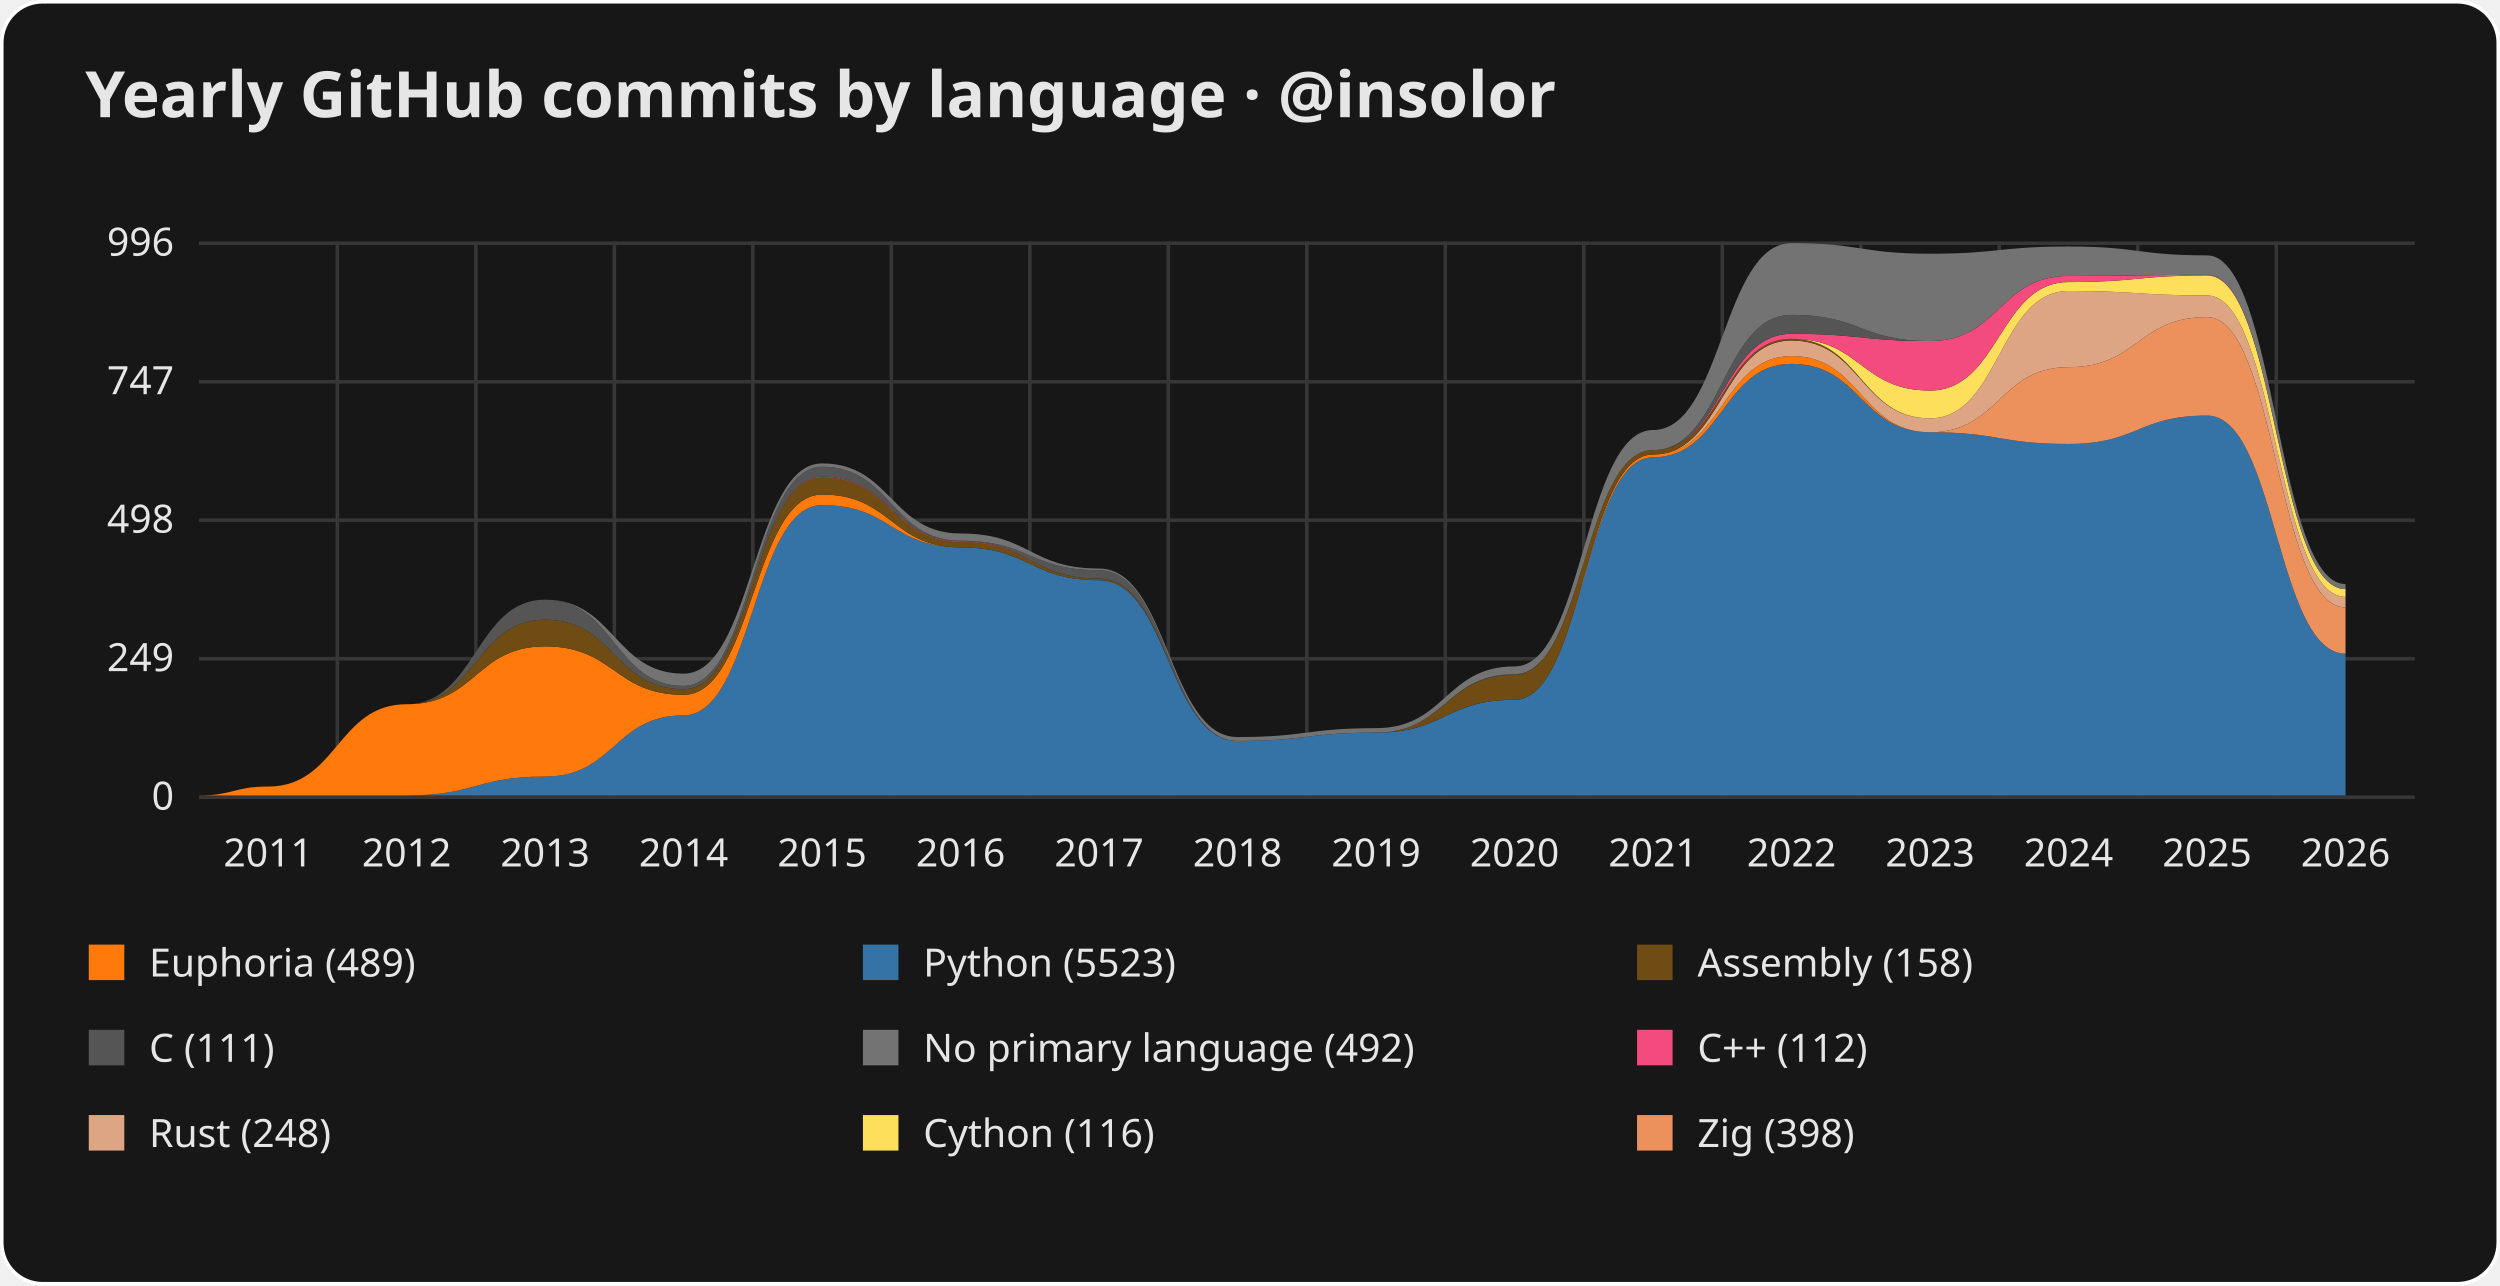
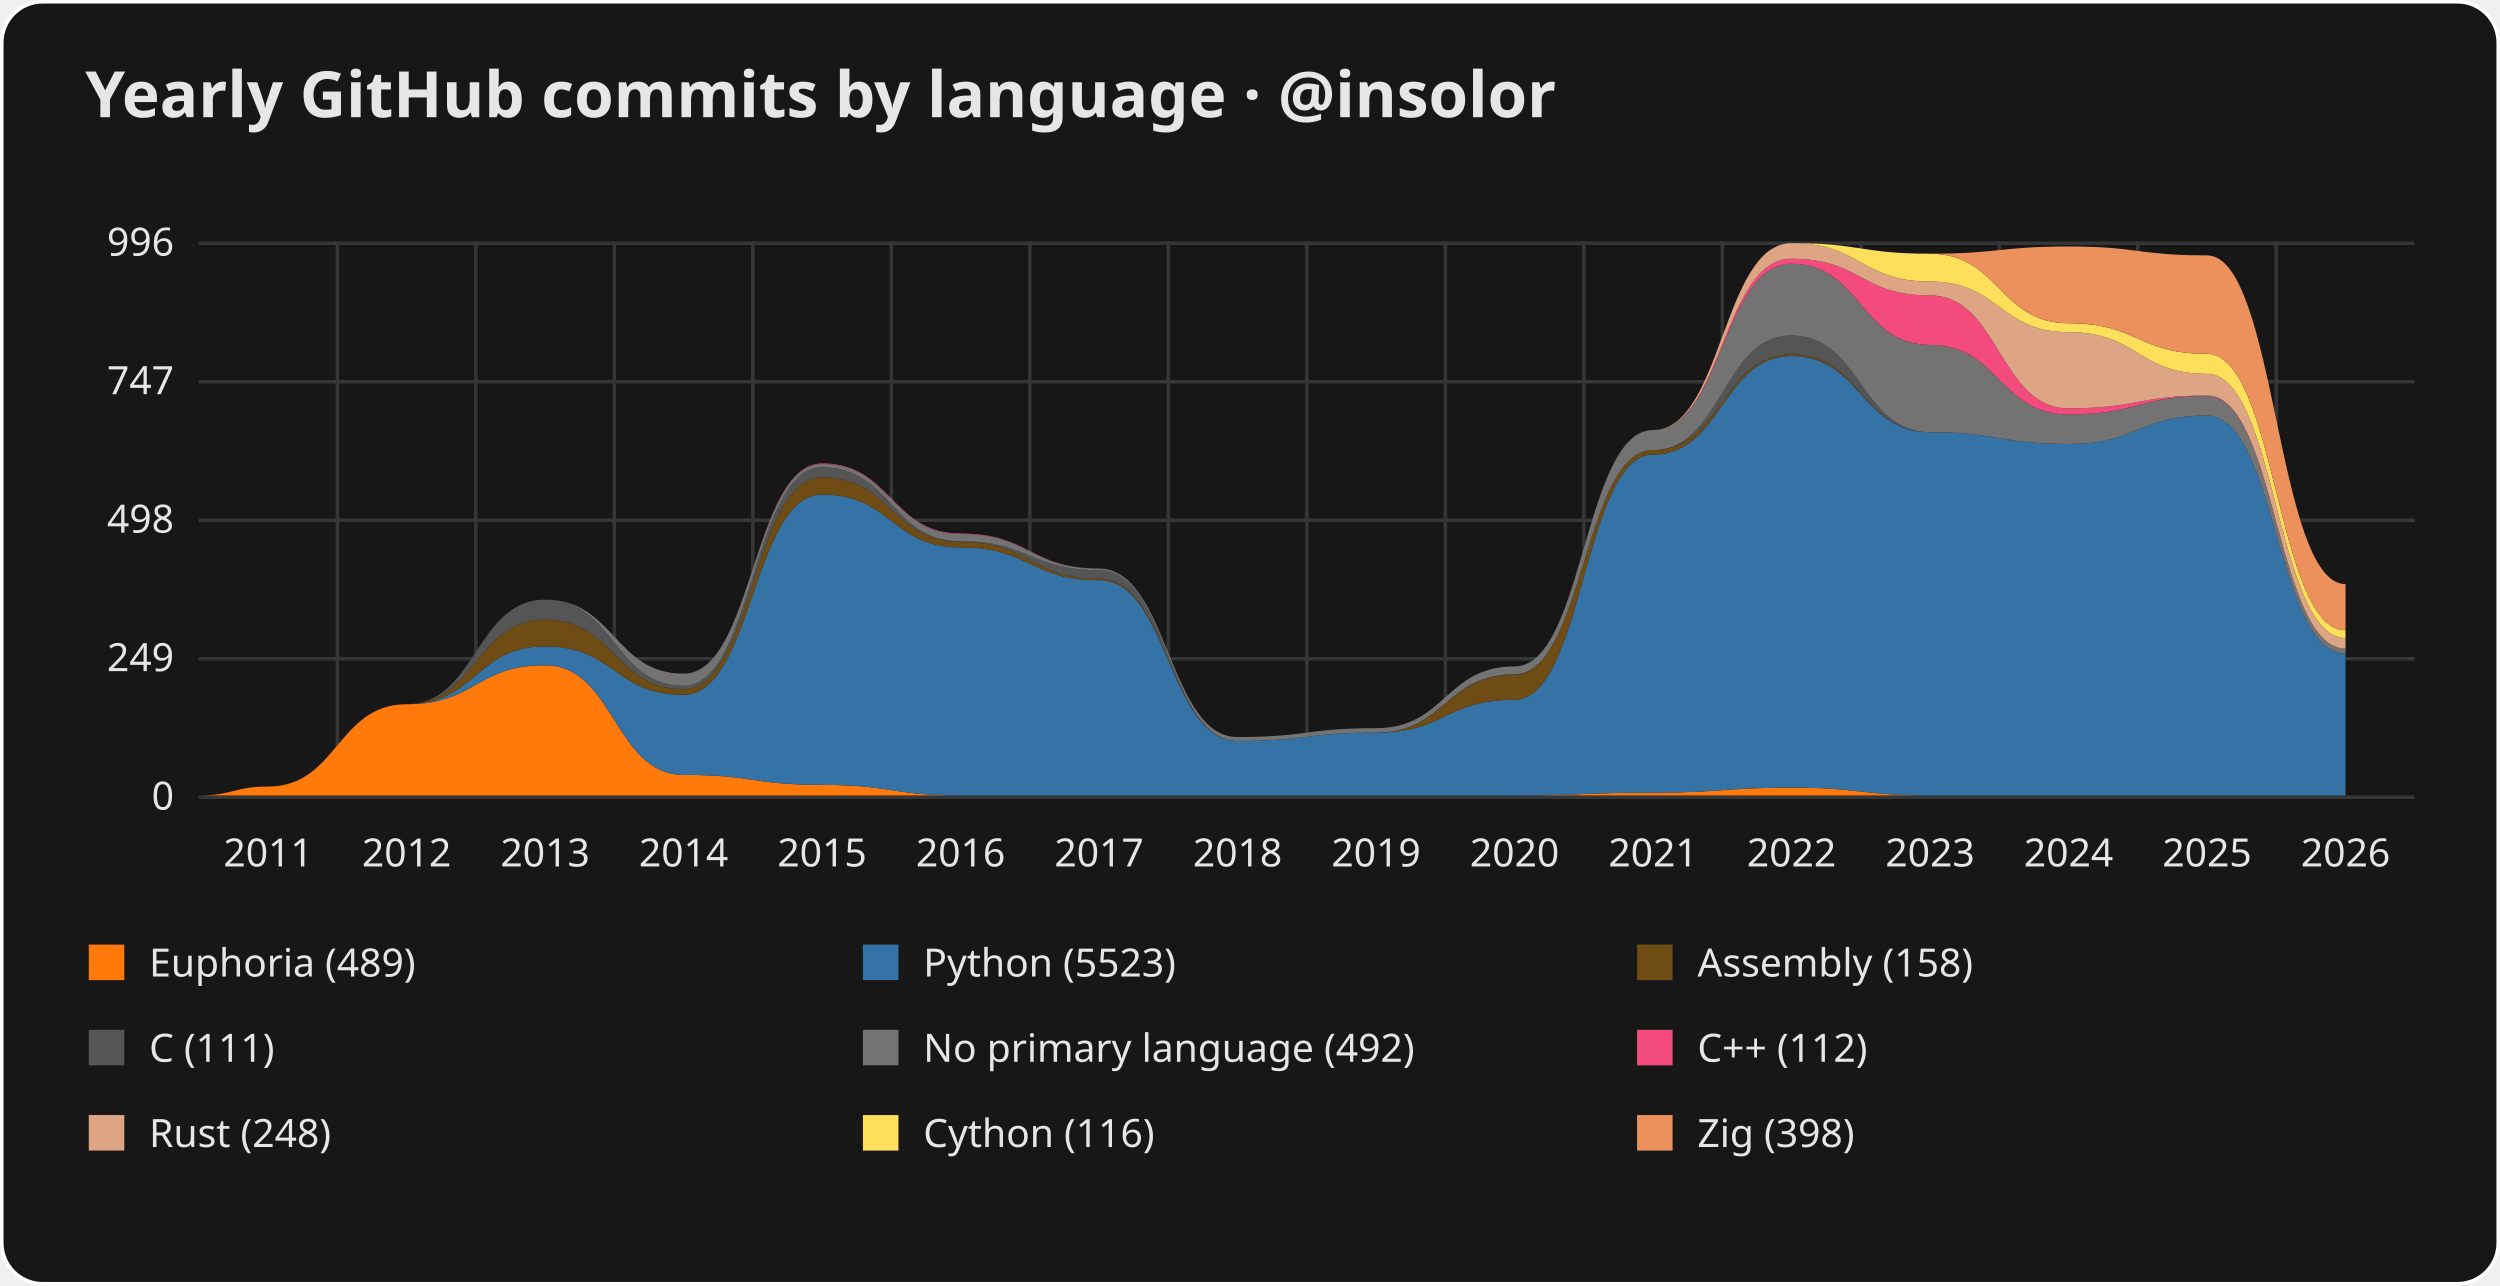
<svg xmlns="http://www.w3.org/2000/svg" viewBox="0 0 704 362" width="704" height="362" role="img" aria-labelledby="title description" font-family="system-ui, sans-serif">
  <rect x="0.5" y="0.5" width="703" height="361" fill="#171717" rx="11.5" stroke="#ffffff" stroke-width="1" />
  <text x="24" y="33" font-size="18" fill="#e6e6e6" font-weight="600">Yearly GitHub commits by language · @insolor</text>
  <rect x="56" y="224.0" width="624" height="1" fill="#363636" />
  <text x="49" y="228.0" font-size="11" fill="#e6e6e6" text-anchor="end">0</text>
  <rect x="56" y="185.0" width="624" height="1" fill="#363636" />
  <text x="49" y="189.0" font-size="11" fill="#e6e6e6" text-anchor="end">249</text>
  <rect x="56" y="146.0" width="624" height="1" fill="#363636" />
  <text x="49" y="150.0" font-size="11" fill="#e6e6e6" text-anchor="end">498</text>
  <rect x="56" y="107.0" width="624" height="1" fill="#363636" />
  <text x="49" y="111.0" font-size="11" fill="#e6e6e6" text-anchor="end">747</text>
  <rect x="56" y="68.0" width="624" height="1" fill="#363636" />
  <text x="49" y="72.0" font-size="11" fill="#e6e6e6" text-anchor="end">996</text>
  <text x="75.5" y="244" font-size="11" fill="#e6e6e6" text-anchor="middle">2011</text>
  <rect x="94.5" y="68" width="1" height="156" fill="#363636" />
  <text x="114.5" y="244" font-size="11" fill="#e6e6e6" text-anchor="middle">2012</text>
  <rect x="133.5" y="68" width="1" height="156" fill="#363636" />
  <text x="153.5" y="244" font-size="11" fill="#e6e6e6" text-anchor="middle">2013</text>
  <rect x="172.5" y="68" width="1" height="156" fill="#363636" />
  <text x="192.5" y="244" font-size="11" fill="#e6e6e6" text-anchor="middle">2014</text>
  <rect x="211.5" y="68" width="1" height="156" fill="#363636" />
  <text x="231.5" y="244" font-size="11" fill="#e6e6e6" text-anchor="middle">2015</text>
  <rect x="250.5" y="68" width="1" height="156" fill="#363636" />
  <text x="270.5" y="244" font-size="11" fill="#e6e6e6" text-anchor="middle">2016</text>
  <rect x="289.5" y="68" width="1" height="156" fill="#363636" />
  <text x="309.5" y="244" font-size="11" fill="#e6e6e6" text-anchor="middle">2017</text>
  <rect x="328.5" y="68" width="1" height="156" fill="#363636" />
  <text x="348.5" y="244" font-size="11" fill="#e6e6e6" text-anchor="middle">2018</text>
  <rect x="367.5" y="68" width="1" height="156" fill="#363636" />
  <text x="387.5" y="244" font-size="11" fill="#e6e6e6" text-anchor="middle">2019</text>
  <rect x="406.5" y="68" width="1" height="156" fill="#363636" />
  <text x="426.5" y="244" font-size="11" fill="#e6e6e6" text-anchor="middle">2020</text>
  <rect x="445.5" y="68" width="1" height="156" fill="#363636" />
  <text x="465.5" y="244" font-size="11" fill="#e6e6e6" text-anchor="middle">2021</text>
  <rect x="484.5" y="68" width="1" height="156" fill="#363636" />
  <text x="504.5" y="244" font-size="11" fill="#e6e6e6" text-anchor="middle">2022</text>
  <rect x="523.5" y="68" width="1" height="156" fill="#363636" />
  <text x="543.5" y="244" font-size="11" fill="#e6e6e6" text-anchor="middle">2023</text>
  <rect x="562.5" y="68" width="1" height="156" fill="#363636" />
  <text x="582.5" y="244" font-size="11" fill="#e6e6e6" text-anchor="middle">2024</text>
  <rect x="601.5" y="68" width="1" height="156" fill="#363636" />
  <text x="621.5" y="244" font-size="11" fill="#e6e6e6" text-anchor="middle">2025</text>
  <rect x="640.5" y="68" width="1" height="156" fill="#363636" />
  <text x="660.5" y="244" font-size="11" fill="#e6e6e6" text-anchor="middle">2026</text>
-   <path d="M 56.000 224.000 C 65.750 224.000 65.750 224.000 75.500 224.000 C 95.000 224.000 95.000 224.000 114.500 224.000 C 134.000 224.000 134.000 218.675 153.500 218.675 C 173.000 218.675 173.000 201.446 192.500 201.446 C 212.000 201.446 212.000 142.241 231.500 142.241 C 251.000 142.241 251.000 154.145 270.500 154.145 C 290.000 154.145 290.000 163.386 309.500 163.386 C 329.000 163.386 329.000 208.651 348.500 208.651 C 368.000 208.651 368.000 206.301 387.500 206.301 C 407.000 206.301 407.000 197.060 426.500 197.060 C 446.000 197.060 446.000 128.771 465.500 128.771 C 485.000 128.771 485.000 102.458 504.500 102.458 C 524.000 102.458 524.000 121.723 543.500 121.723 C 563.000 121.723 563.000 125.012 582.500 125.012 C 602.000 125.012 602.000 117.024 621.500 117.024 C 641.000 117.024 641.000 184.060 660.500 184.060 L 660.500 224.000 C 641.000 224.000 641.000 224.000 621.500 224.000 C 602.000 224.000 602.000 224.000 582.500 224.000 C 563.000 224.000 563.000 224.000 543.500 224.000 C 524.000 224.000 524.000 224.000 504.500 224.000 C 485.000 224.000 485.000 224.000 465.500 224.000 C 446.000 224.000 446.000 224.000 426.500 224.000 C 407.000 224.000 407.000 224.000 387.500 224.000 C 368.000 224.000 368.000 224.000 348.500 224.000 C 329.000 224.000 329.000 224.000 309.500 224.000 C 290.000 224.000 290.000 224.000 270.500 224.000 C 251.000 224.000 251.000 224.000 231.500 224.000 C 212.000 224.000 212.000 224.000 192.500 224.000 C 173.000 224.000 173.000 224.000 153.500 224.000 C 134.000 224.000 134.000 224.000 114.500 224.000 C 95.000 224.000 95.000 224.000 75.500 224.000 C 65.750 224.000 65.750 224.000 56.000 224.000 Z" fill="#3572A5" />
-   <path d="M 56.000 224.000 C 65.750 224.000 65.750 221.494 75.500 221.494 C 95.000 221.494 95.000 198.313 114.500 198.313 C 134.000 198.313 134.000 182.024 153.500 182.024 C 173.000 182.024 173.000 195.651 192.500 195.651 C 212.000 195.651 212.000 139.265 231.500 139.265 C 251.000 139.265 251.000 154.145 270.500 154.145 C 290.000 154.145 290.000 163.386 309.500 163.386 C 329.000 163.386 329.000 208.651 348.500 208.651 C 368.000 208.651 368.000 206.301 387.500 206.301 C 407.000 206.301 407.000 197.060 426.500 197.060 C 446.000 197.060 446.000 127.988 465.500 127.988 C 485.000 127.988 485.000 100.265 504.500 100.265 C 524.000 100.265 524.000 121.723 543.500 121.723 C 563.000 121.723 563.000 125.012 582.500 125.012 C 602.000 125.012 602.000 117.024 621.500 117.024 C 641.000 117.024 641.000 184.060 660.500 184.060 L 660.500 184.060 C 641.000 184.060 641.000 117.024 621.500 117.024 C 602.000 117.024 602.000 125.012 582.500 125.012 C 563.000 125.012 563.000 121.723 543.500 121.723 C 524.000 121.723 524.000 102.458 504.500 102.458 C 485.000 102.458 485.000 128.771 465.500 128.771 C 446.000 128.771 446.000 197.060 426.500 197.060 C 407.000 197.060 407.000 206.301 387.500 206.301 C 368.000 206.301 368.000 208.651 348.500 208.651 C 329.000 208.651 329.000 163.386 309.500 163.386 C 290.000 163.386 290.000 154.145 270.500 154.145 C 251.000 154.145 251.000 142.241 231.500 142.241 C 212.000 142.241 212.000 201.446 192.500 201.446 C 173.000 201.446 173.000 218.675 153.500 218.675 C 134.000 218.675 134.000 224.000 114.500 224.000 C 95.000 224.000 95.000 224.000 75.500 224.000 C 65.750 224.000 65.750 224.000 56.000 224.000 Z" fill="#FF790B" />
-   <path d="M 56.000 224.000 C 65.750 224.000 65.750 221.494 75.500 221.494 C 95.000 221.494 95.000 198.313 114.500 198.313 C 134.000 198.313 134.000 182.024 153.500 182.024 C 173.000 182.024 173.000 195.651 192.500 195.651 C 212.000 195.651 212.000 139.265 231.500 139.265 C 251.000 139.265 251.000 154.145 270.500 154.145 C 290.000 154.145 290.000 163.386 309.500 163.386 C 329.000 163.386 329.000 208.651 348.500 208.651 C 368.000 208.651 368.000 206.301 387.500 206.301 C 407.000 206.301 407.000 197.060 426.500 197.060 C 446.000 197.060 446.000 127.988 465.500 127.988 C 485.000 127.988 485.000 100.265 504.500 100.265 C 524.000 100.265 524.000 121.723 543.500 121.723 C 563.000 121.723 563.000 103.398 582.500 103.398 C 602.000 103.398 602.000 89.301 621.500 89.301 C 641.000 89.301 641.000 171.060 660.500 171.060 L 660.500 184.060 C 641.000 184.060 641.000 117.024 621.500 117.024 C 602.000 117.024 602.000 125.012 582.500 125.012 C 563.000 125.012 563.000 121.723 543.500 121.723 C 524.000 121.723 524.000 100.265 504.500 100.265 C 485.000 100.265 485.000 127.988 465.500 127.988 C 446.000 127.988 446.000 197.060 426.500 197.060 C 407.000 197.060 407.000 206.301 387.500 206.301 C 368.000 206.301 368.000 208.651 348.500 208.651 C 329.000 208.651 329.000 163.386 309.500 163.386 C 290.000 163.386 290.000 154.145 270.500 154.145 C 251.000 154.145 251.000 139.265 231.500 139.265 C 212.000 139.265 212.000 195.651 192.500 195.651 C 173.000 195.651 173.000 182.024 153.500 182.024 C 134.000 182.024 134.000 198.313 114.500 198.313 C 95.000 198.313 95.000 221.494 75.500 221.494 C 65.750 221.494 65.750 224.000 56.000 224.000 Z" fill="#ec915c" />
-   <path d="M 56.000 224.000 C 65.750 224.000 65.750 221.494 75.500 221.494 C 95.000 221.494 95.000 198.313 114.500 198.313 C 134.000 198.313 134.000 182.024 153.500 182.024 C 173.000 182.024 173.000 195.651 192.500 195.651 C 212.000 195.651 212.000 139.265 231.500 139.265 C 251.000 139.265 251.000 154.145 270.500 154.145 C 290.000 154.145 290.000 163.386 309.500 163.386 C 329.000 163.386 329.000 208.651 348.500 208.651 C 368.000 208.651 368.000 206.301 387.500 206.301 C 407.000 206.301 407.000 197.060 426.500 197.060 C 446.000 197.060 446.000 127.988 465.500 127.988 C 485.000 127.988 485.000 95.880 504.500 95.880 C 524.000 95.880 524.000 117.807 543.500 117.807 C 563.000 117.807 563.000 81.940 582.500 81.940 C 602.000 81.940 602.000 83.193 621.500 83.193 C 641.000 83.193 641.000 168.084 660.500 168.084 L 660.500 171.060 C 641.000 171.060 641.000 89.301 621.500 89.301 C 602.000 89.301 602.000 103.398 582.500 103.398 C 563.000 103.398 563.000 121.723 543.500 121.723 C 524.000 121.723 524.000 100.265 504.500 100.265 C 485.000 100.265 485.000 127.988 465.500 127.988 C 446.000 127.988 446.000 197.060 426.500 197.060 C 407.000 197.060 407.000 206.301 387.500 206.301 C 368.000 206.301 368.000 208.651 348.500 208.651 C 329.000 208.651 329.000 163.386 309.500 163.386 C 290.000 163.386 290.000 154.145 270.500 154.145 C 251.000 154.145 251.000 139.265 231.500 139.265 C 212.000 139.265 212.000 195.651 192.500 195.651 C 173.000 195.651 173.000 182.024 153.500 182.024 C 134.000 182.024 134.000 198.313 114.500 198.313 C 95.000 198.313 95.000 221.494 75.500 221.494 C 65.750 221.494 65.750 224.000 56.000 224.000 Z" fill="#dea584" />
-   <path d="M 56.000 224.000 C 65.750 224.000 65.750 221.494 75.500 221.494 C 95.000 221.494 95.000 198.313 114.500 198.313 C 134.000 198.313 134.000 174.506 153.500 174.506 C 173.000 174.506 173.000 194.084 192.500 194.084 C 212.000 194.084 212.000 134.410 231.500 134.410 C 251.000 134.410 251.000 152.578 270.500 152.578 C 290.000 152.578 290.000 162.916 309.500 162.916 C 329.000 162.916 329.000 208.651 348.500 208.651 C 368.000 208.651 368.000 206.301 387.500 206.301 C 407.000 206.301 407.000 190.012 426.500 190.012 C 446.000 190.012 446.000 126.735 465.500 126.735 C 485.000 126.735 485.000 95.410 504.500 95.410 C 524.000 95.410 524.000 117.807 543.500 117.807 C 563.000 117.807 563.000 81.940 582.500 81.940 C 602.000 81.940 602.000 83.193 621.500 83.193 C 641.000 83.193 641.000 168.084 660.500 168.084 L 660.500 168.084 C 641.000 168.084 641.000 83.193 621.500 83.193 C 602.000 83.193 602.000 81.940 582.500 81.940 C 563.000 81.940 563.000 117.807 543.500 117.807 C 524.000 117.807 524.000 95.880 504.500 95.880 C 485.000 95.880 485.000 127.988 465.500 127.988 C 446.000 127.988 446.000 197.060 426.500 197.060 C 407.000 197.060 407.000 206.301 387.500 206.301 C 368.000 206.301 368.000 208.651 348.500 208.651 C 329.000 208.651 329.000 163.386 309.500 163.386 C 290.000 163.386 290.000 154.145 270.500 154.145 C 251.000 154.145 251.000 139.265 231.500 139.265 C 212.000 139.265 212.000 195.651 192.500 195.651 C 173.000 195.651 173.000 182.024 153.500 182.024 C 134.000 182.024 134.000 198.313 114.500 198.313 C 95.000 198.313 95.000 221.494 75.500 221.494 C 65.750 221.494 65.750 224.000 56.000 224.000 Z" fill="#6E4C13" />
-   <path d="M 56.000 224.000 C 65.750 224.000 65.750 221.494 75.500 221.494 C 95.000 221.494 95.000 198.313 114.500 198.313 C 134.000 198.313 134.000 174.506 153.500 174.506 C 173.000 174.506 173.000 194.084 192.500 194.084 C 212.000 194.084 212.000 134.410 231.500 134.410 C 251.000 134.410 251.000 152.578 270.500 152.578 C 290.000 152.578 290.000 162.916 309.500 162.916 C 329.000 162.916 329.000 208.651 348.500 208.651 C 368.000 208.651 368.000 206.301 387.500 206.301 C 407.000 206.301 407.000 190.012 426.500 190.012 C 446.000 190.012 446.000 126.735 465.500 126.735 C 485.000 126.735 485.000 95.410 504.500 95.410 C 524.000 95.410 524.000 109.976 543.500 109.976 C 563.000 109.976 563.000 79.434 582.500 79.434 C 602.000 79.434 602.000 77.554 621.500 77.554 C 641.000 77.554 641.000 165.892 660.500 165.892 L 660.500 168.084 C 641.000 168.084 641.000 83.193 621.500 83.193 C 602.000 83.193 602.000 81.940 582.500 81.940 C 563.000 81.940 563.000 117.807 543.500 117.807 C 524.000 117.807 524.000 95.410 504.500 95.410 C 485.000 95.410 485.000 126.735 465.500 126.735 C 446.000 126.735 446.000 190.012 426.500 190.012 C 407.000 190.012 407.000 206.301 387.500 206.301 C 368.000 206.301 368.000 208.651 348.500 208.651 C 329.000 208.651 329.000 162.916 309.500 162.916 C 290.000 162.916 290.000 152.578 270.500 152.578 C 251.000 152.578 251.000 134.410 231.500 134.410 C 212.000 134.410 212.000 194.084 192.500 194.084 C 173.000 194.084 173.000 174.506 153.500 174.506 C 134.000 174.506 134.000 198.313 114.500 198.313 C 95.000 198.313 95.000 221.494 75.500 221.494 C 65.750 221.494 65.750 224.000 56.000 224.000 Z" fill="#fedf5b" />
-   <path d="M 56.000 224.000 C 65.750 224.000 65.750 221.494 75.500 221.494 C 95.000 221.494 95.000 198.313 114.500 198.313 C 134.000 198.313 134.000 174.506 153.500 174.506 C 173.000 174.506 173.000 194.084 192.500 194.084 C 212.000 194.084 212.000 134.253 231.500 134.253 C 251.000 134.253 251.000 152.422 270.500 152.422 C 290.000 152.422 290.000 162.916 309.500 162.916 C 329.000 162.916 329.000 208.651 348.500 208.651 C 368.000 208.651 368.000 206.301 387.500 206.301 C 407.000 206.301 407.000 190.012 426.500 190.012 C 446.000 190.012 446.000 126.735 465.500 126.735 C 485.000 126.735 485.000 94.000 504.500 94.000 C 524.000 94.000 524.000 96.036 543.500 96.036 C 563.000 96.036 563.000 77.711 582.500 77.711 C 602.000 77.711 602.000 77.398 621.500 77.398 C 641.000 77.398 641.000 165.892 660.500 165.892 L 660.500 165.892 C 641.000 165.892 641.000 77.554 621.500 77.554 C 602.000 77.554 602.000 79.434 582.500 79.434 C 563.000 79.434 563.000 109.976 543.500 109.976 C 524.000 109.976 524.000 95.410 504.500 95.410 C 485.000 95.410 485.000 126.735 465.500 126.735 C 446.000 126.735 446.000 190.012 426.500 190.012 C 407.000 190.012 407.000 206.301 387.500 206.301 C 368.000 206.301 368.000 208.651 348.500 208.651 C 329.000 208.651 329.000 162.916 309.500 162.916 C 290.000 162.916 290.000 152.578 270.500 152.578 C 251.000 152.578 251.000 134.410 231.500 134.410 C 212.000 134.410 212.000 194.084 192.500 194.084 C 173.000 194.084 173.000 174.506 153.500 174.506 C 134.000 174.506 134.000 198.313 114.500 198.313 C 95.000 198.313 95.000 221.494 75.500 221.494 C 65.750 221.494 65.750 224.000 56.000 224.000 Z" fill="#f34b7d" />
-   <path d="M 56.000 224.000 C 65.750 224.000 65.750 221.494 75.500 221.494 C 95.000 221.494 95.000 198.313 114.500 198.313 C 134.000 198.313 134.000 168.867 153.500 168.867 C 173.000 168.867 173.000 193.145 192.500 193.145 C 212.000 193.145 212.000 131.434 231.500 131.434 C 251.000 131.434 251.000 152.265 270.500 152.265 C 290.000 152.265 290.000 160.566 309.500 160.566 C 329.000 160.566 329.000 208.651 348.500 208.651 C 368.000 208.651 368.000 206.301 387.500 206.301 C 407.000 206.301 407.000 189.855 426.500 189.855 C 446.000 189.855 446.000 126.735 465.500 126.735 C 485.000 126.735 485.000 88.675 504.500 88.675 C 524.000 88.675 524.000 96.036 543.500 96.036 C 563.000 96.036 563.000 77.711 582.500 77.711 C 602.000 77.711 602.000 77.398 621.500 77.398 C 641.000 77.398 641.000 165.892 660.500 165.892 L 660.500 165.892 C 641.000 165.892 641.000 77.398 621.500 77.398 C 602.000 77.398 602.000 77.711 582.500 77.711 C 563.000 77.711 563.000 96.036 543.500 96.036 C 524.000 96.036 524.000 94.000 504.500 94.000 C 485.000 94.000 485.000 126.735 465.500 126.735 C 446.000 126.735 446.000 190.012 426.500 190.012 C 407.000 190.012 407.000 206.301 387.500 206.301 C 368.000 206.301 368.000 208.651 348.500 208.651 C 329.000 208.651 329.000 162.916 309.500 162.916 C 290.000 162.916 290.000 152.422 270.500 152.422 C 251.000 152.422 251.000 134.253 231.500 134.253 C 212.000 134.253 212.000 194.084 192.500 194.084 C 173.000 194.084 173.000 174.506 153.500 174.506 C 134.000 174.506 134.000 198.313 114.500 198.313 C 95.000 198.313 95.000 221.494 75.500 221.494 C 65.750 221.494 65.750 224.000 56.000 224.000 Z" fill="#555555" />
-   <path d="M 56.000 224.000 C 65.750 224.000 65.750 221.494 75.500 221.494 C 95.000 221.494 95.000 198.313 114.500 198.313 C 134.000 198.313 134.000 168.867 153.500 168.867 C 173.000 168.867 173.000 189.699 192.500 189.699 C 212.000 189.699 212.000 130.494 231.500 130.494 C 251.000 130.494 251.000 150.229 270.500 150.229 C 290.000 150.229 290.000 160.096 309.500 160.096 C 329.000 160.096 329.000 207.554 348.500 207.554 C 368.000 207.554 368.000 205.048 387.500 205.048 C 407.000 205.048 407.000 187.663 426.500 187.663 C 446.000 187.663 446.000 121.096 465.500 121.096 C 485.000 121.096 485.000 68.470 504.500 68.470 C 524.000 68.470 524.000 71.446 543.500 71.446 C 563.000 71.446 563.000 69.410 582.500 69.410 C 602.000 69.410 602.000 71.916 621.500 71.916 C 641.000 71.916 641.000 164.482 660.500 164.482 L 660.500 165.892 C 641.000 165.892 641.000 77.398 621.500 77.398 C 602.000 77.398 602.000 77.711 582.500 77.711 C 563.000 77.711 563.000 96.036 543.500 96.036 C 524.000 96.036 524.000 88.675 504.500 88.675 C 485.000 88.675 485.000 126.735 465.500 126.735 C 446.000 126.735 446.000 189.855 426.500 189.855 C 407.000 189.855 407.000 206.301 387.500 206.301 C 368.000 206.301 368.000 208.651 348.500 208.651 C 329.000 208.651 329.000 160.566 309.500 160.566 C 290.000 160.566 290.000 152.265 270.500 152.265 C 251.000 152.265 251.000 131.434 231.500 131.434 C 212.000 131.434 212.000 193.145 192.500 193.145 C 173.000 193.145 173.000 168.867 153.500 168.867 C 134.000 168.867 134.000 198.313 114.500 198.313 C 95.000 198.313 95.000 221.494 75.500 221.494 C 65.750 221.494 65.750 224.000 56.000 224.000 Z" fill="#737373" />
+   <path d="M 56.000 224.000 C 65.750 224.000 65.750 221.494 75.500 221.494 C 95.000 221.494 95.000 198.313 114.500 198.313 C 134.000 198.313 134.000 187.349 153.500 187.349 C 173.000 187.349 173.000 218.205 192.500 218.205 C 212.000 218.205 212.000 221.024 231.500 221.024 C 251.000 221.024 251.000 224.000 270.500 224.000 C 290.000 224.000 290.000 224.000 309.500 224.000 C 329.000 224.000 329.000 224.000 348.500 224.000 C 368.000 224.000 368.000 224.000 387.500 224.000 C 407.000 224.000 407.000 224.000 426.500 224.000 C 446.000 224.000 446.000 223.217 465.500 223.217 C 485.000 223.217 485.000 221.807 504.500 221.807 C 524.000 221.807 524.000 224.000 543.500 224.000 C 563.000 224.000 563.000 224.000 582.500 224.000 C 602.000 224.000 602.000 224.000 621.500 224.000 C 641.000 224.000 641.000 224.000 660.500 224.000 L 660.500 224.000 C 641.000 224.000 641.000 224.000 621.500 224.000 C 602.000 224.000 602.000 224.000 582.500 224.000 C 563.000 224.000 563.000 224.000 543.500 224.000 C 524.000 224.000 524.000 224.000 504.500 224.000 C 485.000 224.000 485.000 224.000 465.500 224.000 C 446.000 224.000 446.000 224.000 426.500 224.000 C 407.000 224.000 407.000 224.000 387.500 224.000 C 368.000 224.000 368.000 224.000 348.500 224.000 C 329.000 224.000 329.000 224.000 309.500 224.000 C 290.000 224.000 290.000 224.000 270.500 224.000 C 251.000 224.000 251.000 224.000 231.500 224.000 C 212.000 224.000 212.000 224.000 192.500 224.000 C 173.000 224.000 173.000 224.000 153.500 224.000 C 134.000 224.000 134.000 224.000 114.500 224.000 C 95.000 224.000 95.000 224.000 75.500 224.000 C 65.750 224.000 65.750 224.000 56.000 224.000 Z" fill="#FF790B" />
+   <path d="M 56.000 224.000 C 65.750 224.000 65.750 221.494 75.500 221.494 C 95.000 221.494 95.000 198.313 114.500 198.313 C 134.000 198.313 134.000 182.024 153.500 182.024 C 173.000 182.024 173.000 195.651 192.500 195.651 C 212.000 195.651 212.000 139.265 231.500 139.265 C 251.000 139.265 251.000 154.145 270.500 154.145 C 290.000 154.145 290.000 163.386 309.500 163.386 C 329.000 163.386 329.000 208.651 348.500 208.651 C 368.000 208.651 368.000 206.301 387.500 206.301 C 407.000 206.301 407.000 197.060 426.500 197.060 C 446.000 197.060 446.000 127.988 465.500 127.988 C 485.000 127.988 485.000 100.265 504.500 100.265 C 524.000 100.265 524.000 121.723 543.500 121.723 C 563.000 121.723 563.000 125.012 582.500 125.012 C 602.000 125.012 602.000 117.024 621.500 117.024 C 641.000 117.024 641.000 184.060 660.500 184.060 L 660.500 224.000 C 641.000 224.000 641.000 224.000 621.500 224.000 C 602.000 224.000 602.000 224.000 582.500 224.000 C 563.000 224.000 563.000 224.000 543.500 224.000 C 524.000 224.000 524.000 221.807 504.500 221.807 C 485.000 221.807 485.000 223.217 465.500 223.217 C 446.000 223.217 446.000 224.000 426.500 224.000 C 407.000 224.000 407.000 224.000 387.500 224.000 C 368.000 224.000 368.000 224.000 348.500 224.000 C 329.000 224.000 329.000 224.000 309.500 224.000 C 290.000 224.000 290.000 224.000 270.500 224.000 C 251.000 224.000 251.000 221.024 231.500 221.024 C 212.000 221.024 212.000 218.205 192.500 218.205 C 173.000 218.205 173.000 187.349 153.500 187.349 C 134.000 187.349 134.000 198.313 114.500 198.313 C 95.000 198.313 95.000 221.494 75.500 221.494 C 65.750 221.494 65.750 224.000 56.000 224.000 Z" fill="#3572A5" />
+   <path d="M 56.000 224.000 C 65.750 224.000 65.750 221.494 75.500 221.494 C 95.000 221.494 95.000 198.313 114.500 198.313 C 134.000 198.313 134.000 174.506 153.500 174.506 C 173.000 174.506 173.000 194.084 192.500 194.084 C 212.000 194.084 212.000 134.410 231.500 134.410 C 251.000 134.410 251.000 152.578 270.500 152.578 C 290.000 152.578 290.000 162.916 309.500 162.916 C 329.000 162.916 329.000 208.651 348.500 208.651 C 368.000 208.651 368.000 206.301 387.500 206.301 C 407.000 206.301 407.000 190.012 426.500 190.012 C 446.000 190.012 446.000 126.735 465.500 126.735 C 485.000 126.735 485.000 99.795 504.500 99.795 C 524.000 99.795 524.000 121.723 543.500 121.723 C 563.000 121.723 563.000 125.012 582.500 125.012 C 602.000 125.012 602.000 117.024 621.500 117.024 C 641.000 117.024 641.000 184.060 660.500 184.060 L 660.500 184.060 C 641.000 184.060 641.000 117.024 621.500 117.024 C 602.000 117.024 602.000 125.012 582.500 125.012 C 563.000 125.012 563.000 121.723 543.500 121.723 C 524.000 121.723 524.000 100.265 504.500 100.265 C 485.000 100.265 485.000 127.988 465.500 127.988 C 446.000 127.988 446.000 197.060 426.500 197.060 C 407.000 197.060 407.000 206.301 387.500 206.301 C 368.000 206.301 368.000 208.651 348.500 208.651 C 329.000 208.651 329.000 163.386 309.500 163.386 C 290.000 163.386 290.000 154.145 270.500 154.145 C 251.000 154.145 251.000 139.265 231.500 139.265 C 212.000 139.265 212.000 195.651 192.500 195.651 C 173.000 195.651 173.000 182.024 153.500 182.024 C 134.000 182.024 134.000 198.313 114.500 198.313 C 95.000 198.313 95.000 221.494 75.500 221.494 C 65.750 221.494 65.750 224.000 56.000 224.000 Z" fill="#6E4C13" />
+   <path d="M 56.000 224.000 C 65.750 224.000 65.750 221.494 75.500 221.494 C 95.000 221.494 95.000 198.313 114.500 198.313 C 134.000 198.313 134.000 168.867 153.500 168.867 C 173.000 168.867 173.000 193.145 192.500 193.145 C 212.000 193.145 212.000 131.590 231.500 131.590 C 251.000 131.590 251.000 152.422 270.500 152.422 C 290.000 152.422 290.000 160.566 309.500 160.566 C 329.000 160.566 329.000 208.651 348.500 208.651 C 368.000 208.651 368.000 206.301 387.500 206.301 C 407.000 206.301 407.000 189.855 426.500 189.855 C 446.000 189.855 446.000 126.735 465.500 126.735 C 485.000 126.735 485.000 94.470 504.500 94.470 C 524.000 94.470 524.000 121.723 543.500 121.723 C 563.000 121.723 563.000 125.012 582.500 125.012 C 602.000 125.012 602.000 117.024 621.500 117.024 C 641.000 117.024 641.000 184.060 660.500 184.060 L 660.500 184.060 C 641.000 184.060 641.000 117.024 621.500 117.024 C 602.000 117.024 602.000 125.012 582.500 125.012 C 563.000 125.012 563.000 121.723 543.500 121.723 C 524.000 121.723 524.000 99.795 504.500 99.795 C 485.000 99.795 485.000 126.735 465.500 126.735 C 446.000 126.735 446.000 190.012 426.500 190.012 C 407.000 190.012 407.000 206.301 387.500 206.301 C 368.000 206.301 368.000 208.651 348.500 208.651 C 329.000 208.651 329.000 162.916 309.500 162.916 C 290.000 162.916 290.000 152.578 270.500 152.578 C 251.000 152.578 251.000 134.410 231.500 134.410 C 212.000 134.410 212.000 194.084 192.500 194.084 C 173.000 194.084 173.000 174.506 153.500 174.506 C 134.000 174.506 134.000 198.313 114.500 198.313 C 95.000 198.313 95.000 221.494 75.500 221.494 C 65.750 221.494 65.750 224.000 56.000 224.000 Z" fill="#555555" />
+   <path d="M 56.000 224.000 C 65.750 224.000 65.750 221.494 75.500 221.494 C 95.000 221.494 95.000 198.313 114.500 198.313 C 134.000 198.313 134.000 168.867 153.500 168.867 C 173.000 168.867 173.000 189.699 192.500 189.699 C 212.000 189.699 212.000 130.651 231.500 130.651 C 251.000 130.651 251.000 150.386 270.500 150.386 C 290.000 150.386 290.000 160.096 309.500 160.096 C 329.000 160.096 329.000 207.554 348.500 207.554 C 368.000 207.554 368.000 205.048 387.500 205.048 C 407.000 205.048 407.000 187.663 426.500 187.663 C 446.000 187.663 446.000 121.096 465.500 121.096 C 485.000 121.096 485.000 74.265 504.500 74.265 C 524.000 74.265 524.000 97.133 543.500 97.133 C 563.000 97.133 563.000 116.711 582.500 116.711 C 602.000 116.711 602.000 111.542 621.500 111.542 C 641.000 111.542 641.000 182.651 660.500 182.651 L 660.500 184.060 C 641.000 184.060 641.000 117.024 621.500 117.024 C 602.000 117.024 602.000 125.012 582.500 125.012 C 563.000 125.012 563.000 121.723 543.500 121.723 C 524.000 121.723 524.000 94.470 504.500 94.470 C 485.000 94.470 485.000 126.735 465.500 126.735 C 446.000 126.735 446.000 189.855 426.500 189.855 C 407.000 189.855 407.000 206.301 387.500 206.301 C 368.000 206.301 368.000 208.651 348.500 208.651 C 329.000 208.651 329.000 160.566 309.500 160.566 C 290.000 160.566 290.000 152.422 270.500 152.422 C 251.000 152.422 251.000 131.590 231.500 131.590 C 212.000 131.590 212.000 193.145 192.500 193.145 C 173.000 193.145 173.000 168.867 153.500 168.867 C 134.000 168.867 134.000 198.313 114.500 198.313 C 95.000 198.313 95.000 221.494 75.500 221.494 C 65.750 221.494 65.750 224.000 56.000 224.000 Z" fill="#737373" />
+   <path d="M 56.000 224.000 C 65.750 224.000 65.750 221.494 75.500 221.494 C 95.000 221.494 95.000 198.313 114.500 198.313 C 134.000 198.313 134.000 168.867 153.500 168.867 C 173.000 168.867 173.000 189.699 192.500 189.699 C 212.000 189.699 212.000 130.494 231.500 130.494 C 251.000 130.494 251.000 150.229 270.500 150.229 C 290.000 150.229 290.000 160.096 309.500 160.096 C 329.000 160.096 329.000 207.554 348.500 207.554 C 368.000 207.554 368.000 205.048 387.500 205.048 C 407.000 205.048 407.000 187.663 426.500 187.663 C 446.000 187.663 446.000 121.096 465.500 121.096 C 485.000 121.096 485.000 72.855 504.500 72.855 C 524.000 72.855 524.000 83.193 543.500 83.193 C 563.000 83.193 563.000 114.988 582.500 114.988 C 602.000 114.988 602.000 111.386 621.500 111.386 C 641.000 111.386 641.000 182.651 660.500 182.651 L 660.500 182.651 C 641.000 182.651 641.000 111.542 621.500 111.542 C 602.000 111.542 602.000 116.711 582.500 116.711 C 563.000 116.711 563.000 97.133 543.500 97.133 C 524.000 97.133 524.000 74.265 504.500 74.265 C 485.000 74.265 485.000 121.096 465.500 121.096 C 446.000 121.096 446.000 187.663 426.500 187.663 C 407.000 187.663 407.000 205.048 387.500 205.048 C 368.000 205.048 368.000 207.554 348.500 207.554 C 329.000 207.554 329.000 160.096 309.500 160.096 C 290.000 160.096 290.000 150.386 270.500 150.386 C 251.000 150.386 251.000 130.651 231.500 130.651 C 212.000 130.651 212.000 189.699 192.500 189.699 C 173.000 189.699 173.000 168.867 153.500 168.867 C 134.000 168.867 134.000 198.313 114.500 198.313 C 95.000 198.313 95.000 221.494 75.500 221.494 C 65.750 221.494 65.750 224.000 56.000 224.000 Z" fill="#f34b7d" />
+   <path d="M 56.000 224.000 C 65.750 224.000 65.750 221.494 75.500 221.494 C 95.000 221.494 95.000 198.313 114.500 198.313 C 134.000 198.313 134.000 168.867 153.500 168.867 C 173.000 168.867 173.000 189.699 192.500 189.699 C 212.000 189.699 212.000 130.494 231.500 130.494 C 251.000 130.494 251.000 150.229 270.500 150.229 C 290.000 150.229 290.000 160.096 309.500 160.096 C 329.000 160.096 329.000 207.554 348.500 207.554 C 368.000 207.554 368.000 205.048 387.500 205.048 C 407.000 205.048 407.000 187.663 426.500 187.663 C 446.000 187.663 446.000 121.096 465.500 121.096 C 485.000 121.096 485.000 68.470 504.500 68.470 C 524.000 68.470 524.000 79.277 543.500 79.277 C 563.000 79.277 563.000 93.530 582.500 93.530 C 602.000 93.530 602.000 105.277 621.500 105.277 C 641.000 105.277 641.000 179.675 660.500 179.675 L 660.500 182.651 C 641.000 182.651 641.000 111.386 621.500 111.386 C 602.000 111.386 602.000 114.988 582.500 114.988 C 563.000 114.988 563.000 83.193 543.500 83.193 C 524.000 83.193 524.000 72.855 504.500 72.855 C 485.000 72.855 485.000 121.096 465.500 121.096 C 446.000 121.096 446.000 187.663 426.500 187.663 C 407.000 187.663 407.000 205.048 387.500 205.048 C 368.000 205.048 368.000 207.554 348.500 207.554 C 329.000 207.554 329.000 160.096 309.500 160.096 C 290.000 160.096 290.000 150.229 270.500 150.229 C 251.000 150.229 251.000 130.494 231.500 130.494 C 212.000 130.494 212.000 189.699 192.500 189.699 C 173.000 189.699 173.000 168.867 153.500 168.867 C 134.000 168.867 134.000 198.313 114.500 198.313 C 95.000 198.313 95.000 221.494 75.500 221.494 C 65.750 221.494 65.750 224.000 56.000 224.000 Z" fill="#dea584" />
+   <path d="M 56.000 224.000 C 65.750 224.000 65.750 221.494 75.500 221.494 C 95.000 221.494 95.000 198.313 114.500 198.313 C 134.000 198.313 134.000 168.867 153.500 168.867 C 173.000 168.867 173.000 189.699 192.500 189.699 C 212.000 189.699 212.000 130.494 231.500 130.494 C 251.000 130.494 251.000 150.229 270.500 150.229 C 290.000 150.229 290.000 160.096 309.500 160.096 C 329.000 160.096 329.000 207.554 348.500 207.554 C 368.000 207.554 368.000 205.048 387.500 205.048 C 407.000 205.048 407.000 187.663 426.500 187.663 C 446.000 187.663 446.000 121.096 465.500 121.096 C 485.000 121.096 485.000 68.470 504.500 68.470 C 524.000 68.470 524.000 71.446 543.500 71.446 C 563.000 71.446 563.000 91.024 582.500 91.024 C 602.000 91.024 602.000 99.639 621.500 99.639 C 641.000 99.639 641.000 177.482 660.500 177.482 L 660.500 179.675 C 641.000 179.675 641.000 105.277 621.500 105.277 C 602.000 105.277 602.000 93.530 582.500 93.530 C 563.000 93.530 563.000 79.277 543.500 79.277 C 524.000 79.277 524.000 68.470 504.500 68.470 C 485.000 68.470 485.000 121.096 465.500 121.096 C 446.000 121.096 446.000 187.663 426.500 187.663 C 407.000 187.663 407.000 205.048 387.500 205.048 C 368.000 205.048 368.000 207.554 348.500 207.554 C 329.000 207.554 329.000 160.096 309.500 160.096 C 290.000 160.096 290.000 150.229 270.500 150.229 C 251.000 150.229 251.000 130.494 231.500 130.494 C 212.000 130.494 212.000 189.699 192.500 189.699 C 173.000 189.699 173.000 168.867 153.500 168.867 C 134.000 168.867 134.000 198.313 114.500 198.313 C 95.000 198.313 95.000 221.494 75.500 221.494 C 65.750 221.494 65.750 224.000 56.000 224.000 Z" fill="#fedf5b" />
+   <path d="M 56.000 224.000 C 65.750 224.000 65.750 221.494 75.500 221.494 C 95.000 221.494 95.000 198.313 114.500 198.313 C 134.000 198.313 134.000 168.867 153.500 168.867 C 173.000 168.867 173.000 189.699 192.500 189.699 C 212.000 189.699 212.000 130.494 231.500 130.494 C 251.000 130.494 251.000 150.229 270.500 150.229 C 290.000 150.229 290.000 160.096 309.500 160.096 C 329.000 160.096 329.000 207.554 348.500 207.554 C 368.000 207.554 368.000 205.048 387.500 205.048 C 407.000 205.048 407.000 187.663 426.500 187.663 C 446.000 187.663 446.000 121.096 465.500 121.096 C 485.000 121.096 485.000 68.470 504.500 68.470 C 524.000 68.470 524.000 71.446 543.500 71.446 C 563.000 71.446 563.000 69.410 582.500 69.410 C 602.000 69.410 602.000 71.916 621.500 71.916 C 641.000 71.916 641.000 164.482 660.500 164.482 L 660.500 177.482 C 641.000 177.482 641.000 99.639 621.500 99.639 C 602.000 99.639 602.000 91.024 582.500 91.024 C 563.000 91.024 563.000 71.446 543.500 71.446 C 524.000 71.446 524.000 68.470 504.500 68.470 C 485.000 68.470 485.000 121.096 465.500 121.096 C 446.000 121.096 446.000 187.663 426.500 187.663 C 407.000 187.663 407.000 205.048 387.500 205.048 C 368.000 205.048 368.000 207.554 348.500 207.554 C 329.000 207.554 329.000 160.096 309.500 160.096 C 290.000 160.096 290.000 150.229 270.500 150.229 C 251.000 150.229 251.000 130.494 231.500 130.494 C 212.000 130.494 212.000 189.699 192.500 189.699 C 173.000 189.699 173.000 168.867 153.500 168.867 C 134.000 168.867 134.000 198.313 114.500 198.313 C 95.000 198.313 95.000 221.494 75.500 221.494 C 65.750 221.494 65.750 224.000 56.000 224.000 Z" fill="#ec915c" />
  <rect x="25.0" y="266" width="10" height="10" fill="#FF790B" />
  <text x="42.0" y="275" font-size="11" fill="#e6e6e6">Euphoria (489)</text>
  <rect x="243.0" y="266" width="10" height="10" fill="#3572A5" />
  <text x="260.0" y="275" font-size="11" fill="#e6e6e6">Python (5523)</text>
  <rect x="461.0" y="266" width="10" height="10" fill="#6E4C13" />
  <text x="478.0" y="275" font-size="11" fill="#e6e6e6">Assembly (158)</text>
  <rect x="25.0" y="290" width="10" height="10" fill="#555555" />
  <text x="42.0" y="299" font-size="11" fill="#e6e6e6">C (111)</text>
  <rect x="243.0" y="290" width="10" height="10" fill="#737373" />
  <text x="260.0" y="299" font-size="11" fill="#e6e6e6">No primary language (492)</text>
  <rect x="461.0" y="290" width="10" height="10" fill="#f34b7d" />
  <text x="478.0" y="299" font-size="11" fill="#e6e6e6">C++ (112)</text>
  <rect x="25.0" y="314" width="10" height="10" fill="#dea584" />
  <text x="42.0" y="323" font-size="11" fill="#e6e6e6">Rust (248)</text>
  <rect x="243.0" y="314" width="10" height="10" fill="#fedf5b" />
  <text x="260.0" y="323" font-size="11" fill="#e6e6e6">Cython (116)</text>
  <rect x="461.0" y="314" width="10" height="10" fill="#ec915c" />
  <text x="478.0" y="323" font-size="11" fill="#e6e6e6">Zig (398)</text>
</svg>
